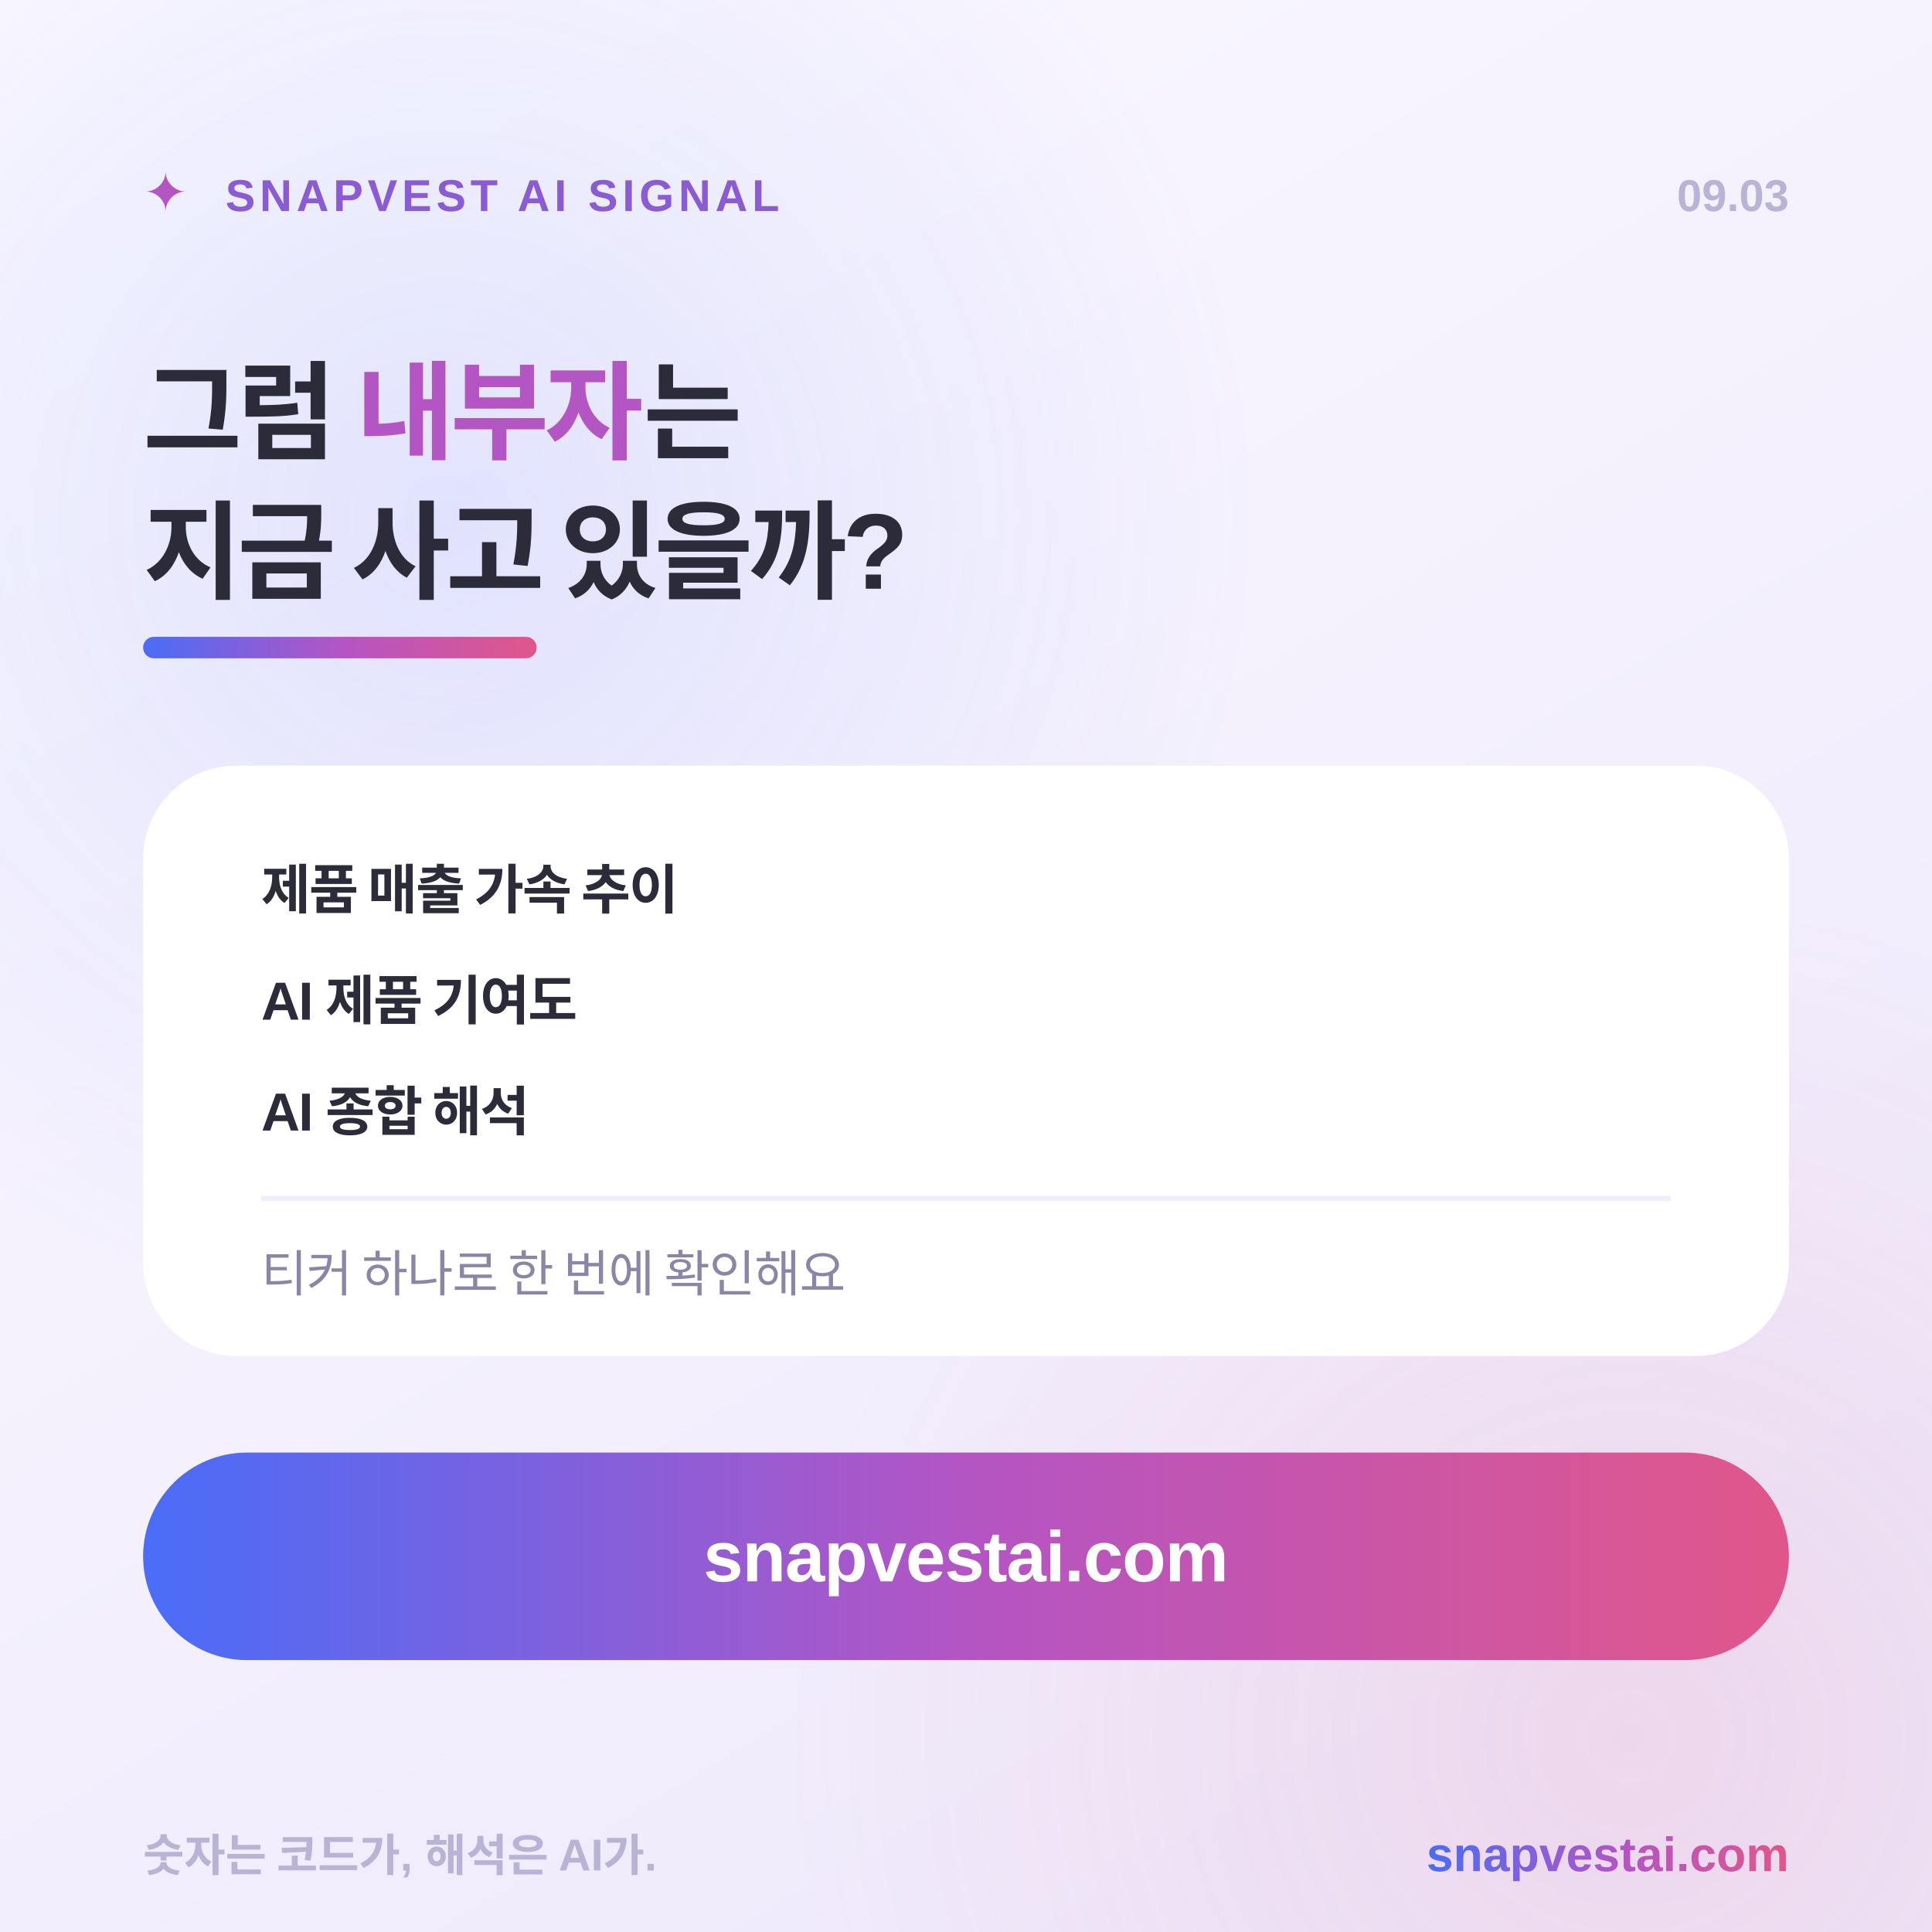
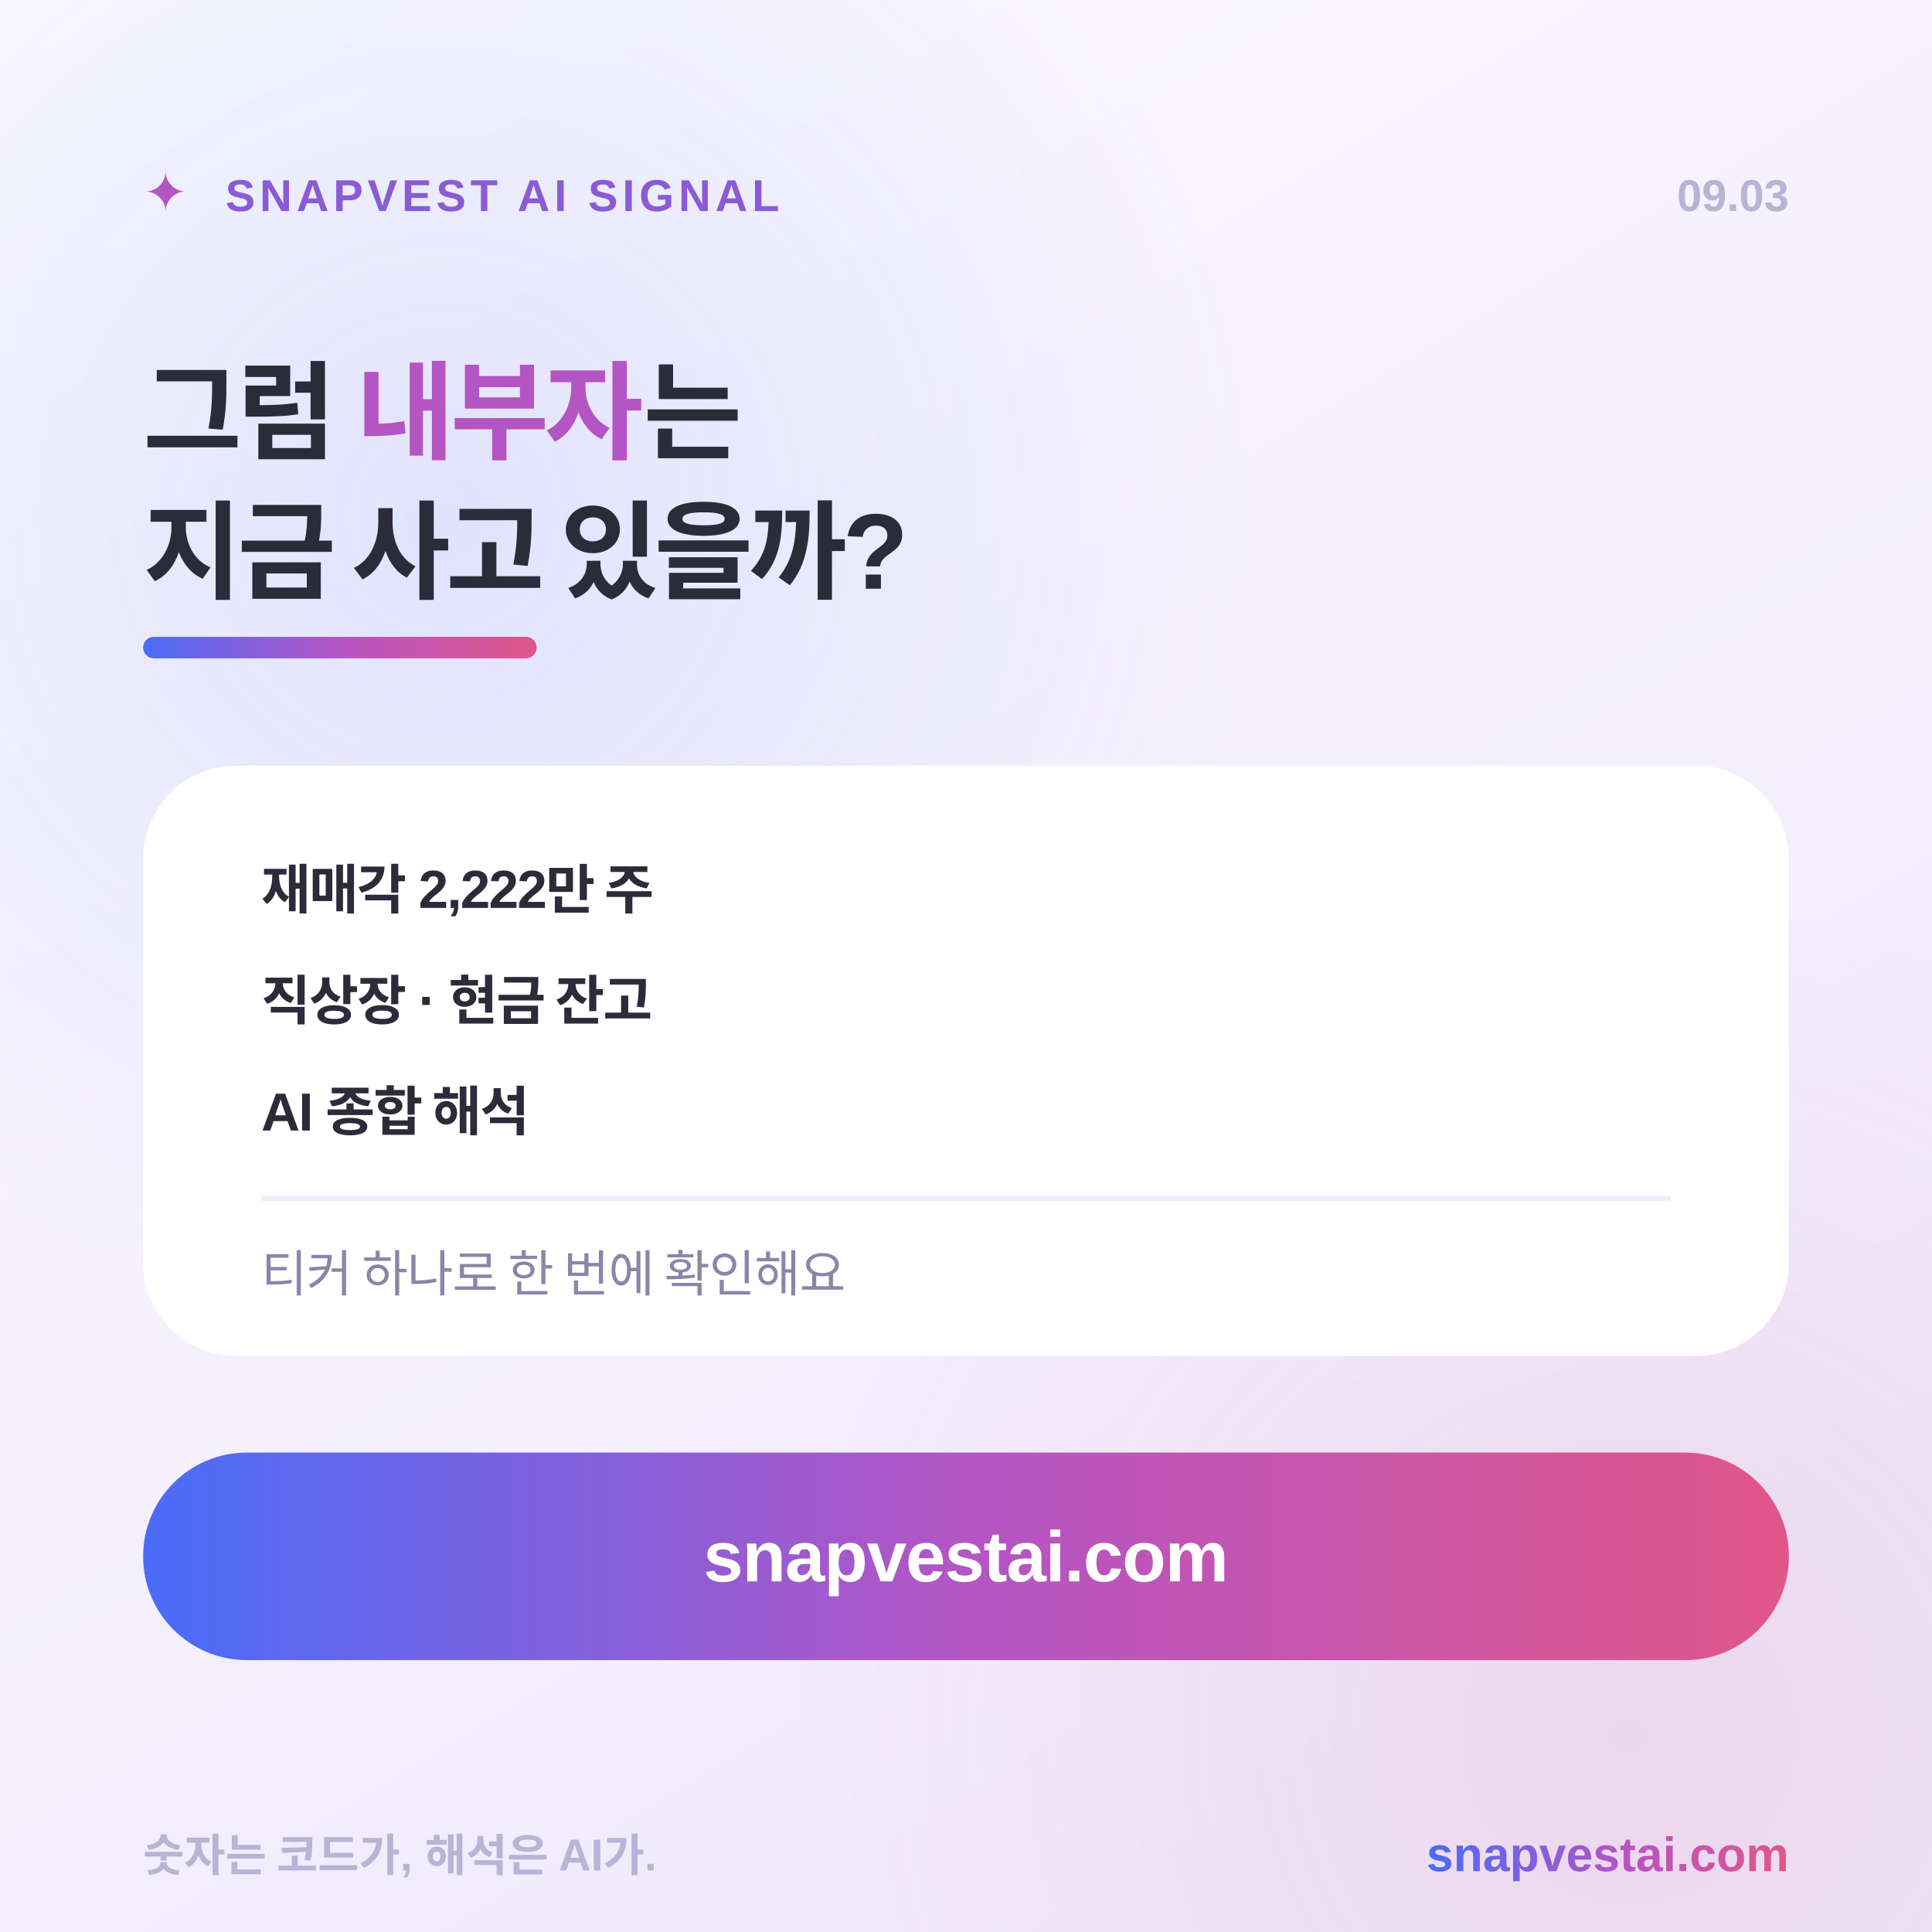
<svg xmlns="http://www.w3.org/2000/svg" width="1080" height="1080" viewBox="0 0 1080 1080" role="img">
  <defs>
    <linearGradient id="bg" x1="0" y1="0" x2="0.6" y2="1">
      <stop offset="0" stop-color="#FBF9FF" />
      <stop offset="1" stop-color="#EFEAFC" />
    </linearGradient>
    <linearGradient id="line" x1="0" y1="0" x2="1" y2="0">
      <stop offset="0" stop-color="#4A6CF7" />
      <stop offset="0.5" stop-color="#B455C4" />
      <stop offset="1" stop-color="#E0568A" />
    </linearGradient>
    <linearGradient id="dom" x1="0" y1="0" x2="1" y2="0">
      <stop offset="0" stop-color="#4A6CF7" />
      <stop offset="0.55" stop-color="#B455C4" />
      <stop offset="1" stop-color="#E0568A" />
    </linearGradient>
    <radialGradient id="m1" cx="0.5" cy="0.5" r="0.5">
      <stop offset="0" stop-color="#4A6CF7" stop-opacity="0.13" />
      <stop offset="1" stop-color="#4A6CF7" stop-opacity="0" />
    </radialGradient>
    <radialGradient id="m2" cx="0.5" cy="0.5" r="0.5">
      <stop offset="0" stop-color="#E0568A" stop-opacity="0.13" />
      <stop offset="1" stop-color="#E0568A" stop-opacity="0" />
    </radialGradient>
  </defs>
  <rect width="1080" height="1080" fill="url(#bg)" />
  <rect x="-200" y="-160" width="900" height="900" fill="url(#m1)" />
  <rect x="440" y="500" width="940" height="940" fill="url(#m2)" />
  <g font-family="Pretendard, Poppins, Arial, sans-serif">
    <text x="80" y="118" font-size="30" fill="#B455C4">✦</text>
    <text x="126" y="118" font-size="25" font-weight="700" letter-spacing="2.5" fill="#8B5BD6">SNAPVEST AI SIGNAL</text>
    <text x="1000" y="118" text-anchor="end" font-size="25" font-weight="600" fill="#B9B3D6">09.03</text>
    <text x="80" y="252" font-size="60" font-weight="700" letter-spacing="-2.5" fill="#2B2B3A">그럼 <tspan fill="#B455C4">내부자</tspan>는</text>
    <text x="80" y="330" font-size="60" font-weight="700" letter-spacing="-2.5" fill="#2B2B3A">지금 사고 있을까?</text>
    <rect x="80" y="356" width="220" height="12" rx="6" fill="url(#line)" />
    <rect x="80" y="428" width="920" height="330" rx="52" fill="#FFFFFF" />
-     <text x="146" y="508" font-size="30" font-weight="700" letter-spacing="-0.8" fill="#2B2B3A">제품 매출 가속 추이</text>
-     <text x="146" y="570" font-size="30" font-weight="700" letter-spacing="-0.8" fill="#2B2B3A">AI 제품 기여도</text>
+     <text x="146" y="508" font-size="30" font-weight="700" letter-spacing="-0.8" fill="#2B2B3A">재매각 2,222만 주</text>
+     <text x="146" y="570" font-size="30" font-weight="700" letter-spacing="-0.8" fill="#2B2B3A">직상장 · 현금 잔고</text>
    <text x="146" y="632" font-size="30" font-weight="700" letter-spacing="-0.8" fill="#2B2B3A">AI 종합 해석</text>
    <line x1="146" y1="670" x2="934" y2="670" stroke="#F1EDFA" stroke-width="3" />
    <text x="146" y="722" font-size="28" font-weight="500" letter-spacing="-0.5" fill="#8B85A8">티커 하나로 한 번에 확인해요</text>
    <rect x="80" y="812" width="920" height="116" rx="58" fill="url(#line)" />
    <text x="540" y="884" text-anchor="middle" font-size="40" font-weight="700" letter-spacing="-0.5" fill="#FFFFFF">snapvestai.com</text>
    <text x="80" y="1046" font-size="25" font-weight="600" fill="#B9B3D6">숫자는 코드가, 해석은 AI가.</text>
    <text x="1000" y="1046" text-anchor="end" font-size="27" font-weight="700" fill="url(#dom)">snapvestai.com</text>
  </g>
</svg>
